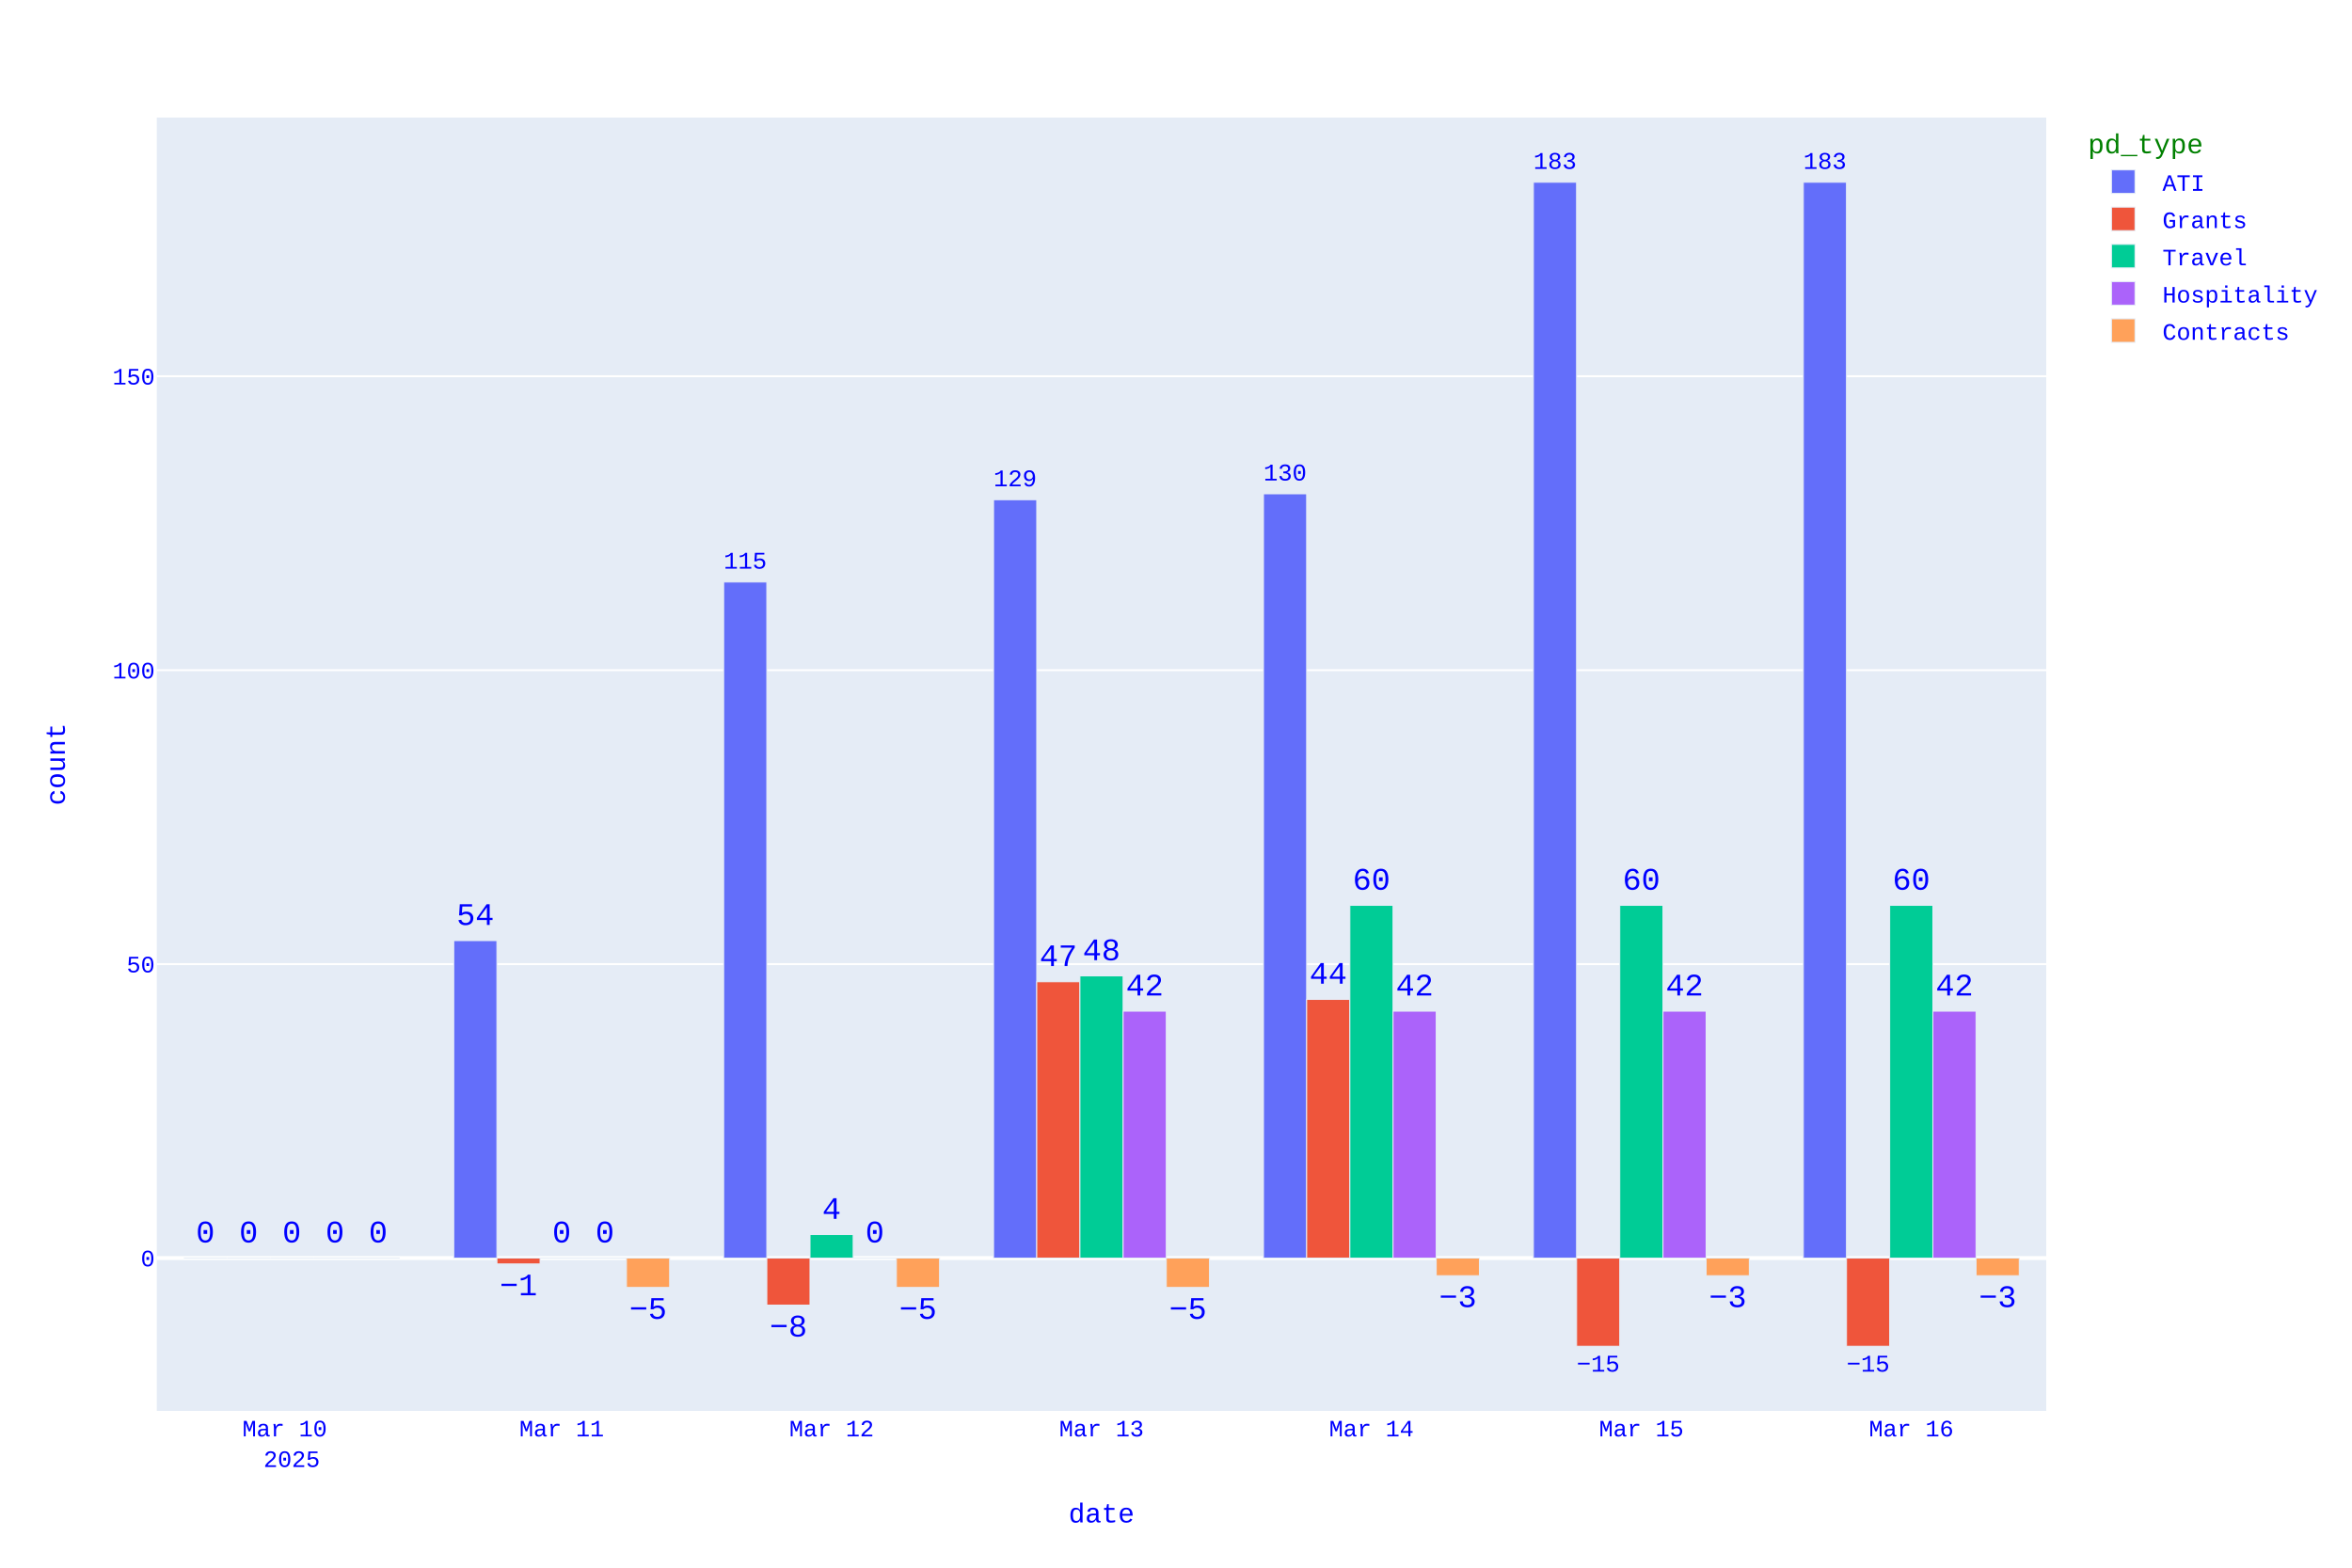
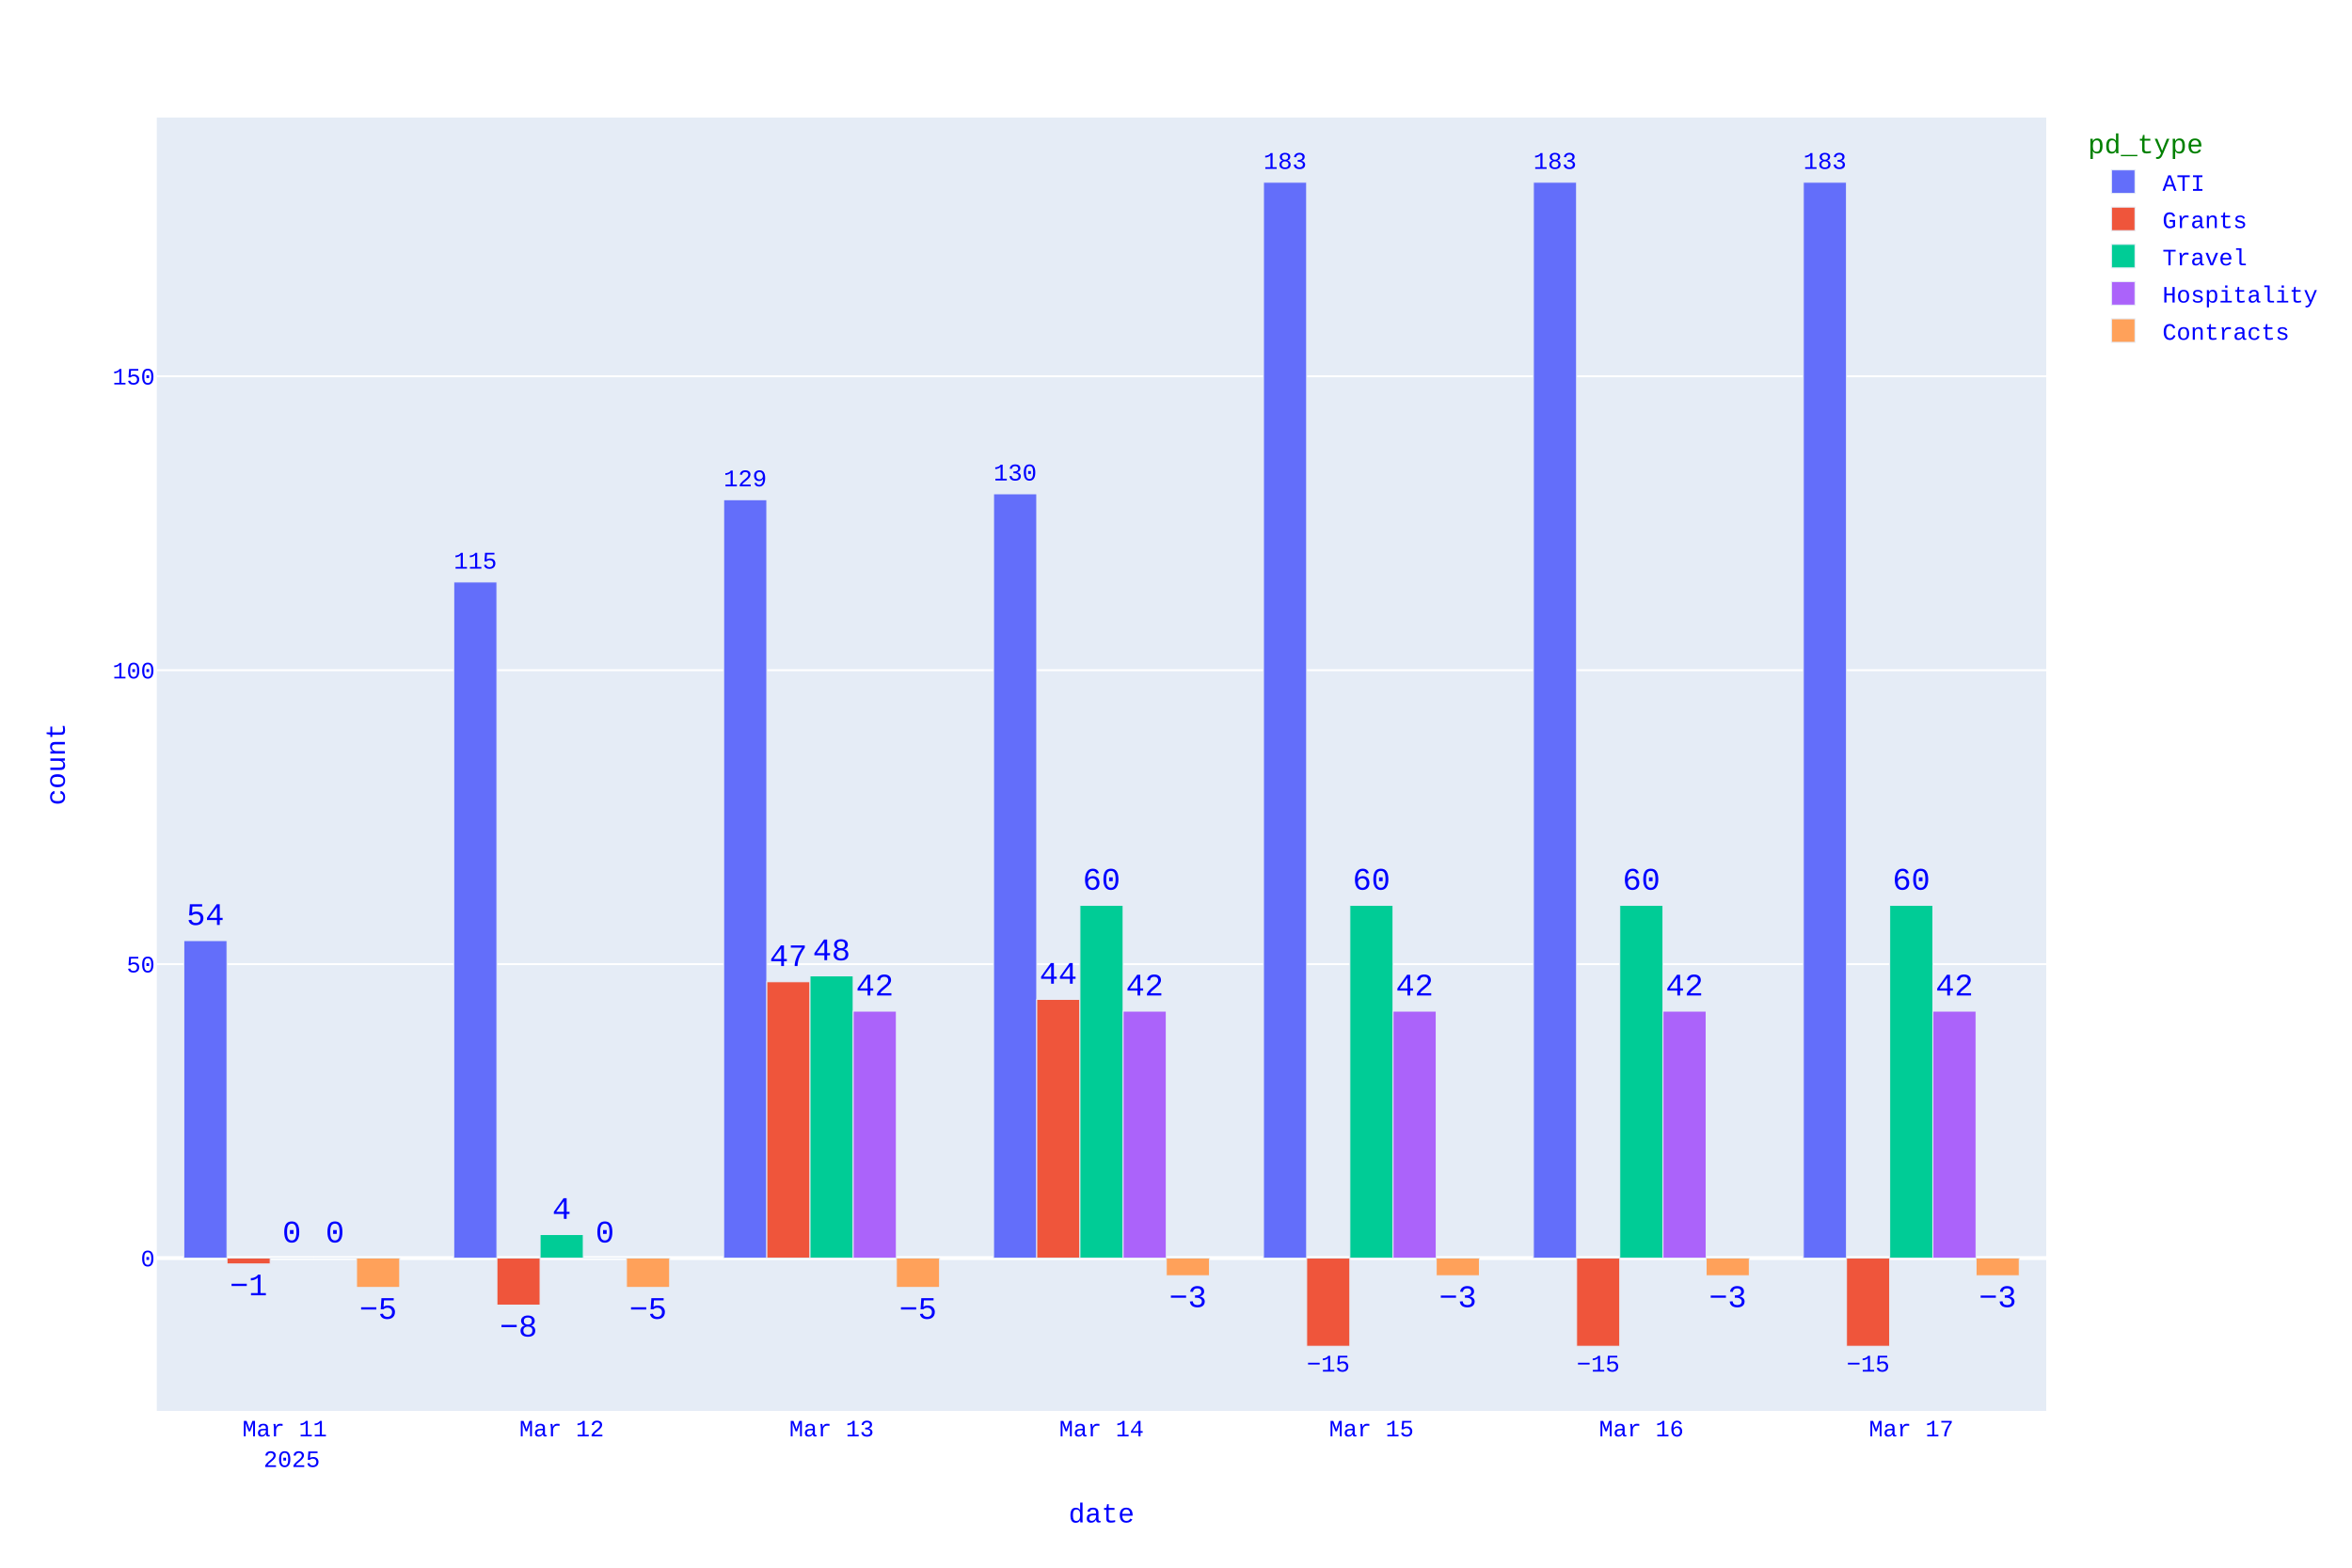
<svg xmlns="http://www.w3.org/2000/svg" class="main-svg" width="1200" height="800" style="" viewBox="0 0 1200 800">
  <rect x="0" y="0" width="1200" height="800" style="fill: rgb(255, 255, 255); fill-opacity: 1;" />
-   <defs id="defs-cc19e6">
+   <defs id="defs-dc25ba">
    <g class="clips">
-       <clipPath id="clipcc19e6xyplot" class="plotclip">
+       <clipPath id="clipdc25baxyplot" class="plotclip">
        <rect width="964" height="660" />
      </clipPath>
-       <clipPath class="axesclip" id="clipcc19e6x">
+       <clipPath class="axesclip" id="clipdc25bax">
        <rect x="80" y="0" width="964" height="800" />
      </clipPath>
-       <clipPath class="axesclip" id="clipcc19e6y">
+       <clipPath class="axesclip" id="clipdc25bay">
        <rect x="0" y="60" width="1200" height="660" />
      </clipPath>
-       <clipPath class="axesclip" id="clipcc19e6xy">
+       <clipPath class="axesclip" id="clipdc25baxy">
        <rect x="80" y="60" width="964" height="660" />
      </clipPath>
    </g>
    <g class="gradients" />
    <g class="patterns" />
  </defs>
  <g class="bglayer">
    <rect class="bg" x="80" y="60" width="964" height="660" style="fill: rgb(229, 236, 246); fill-opacity: 1; stroke-width: 0;" />
  </g>
  <g class="layer-below">
    <g class="imagelayer" />
    <g class="shapelayer" />
  </g>
  <g class="cartesianlayer">
    <g class="subplot xy">
      <g class="layer-subplot">
        <g class="shapelayer" />
        <g class="imagelayer" />
      </g>
      <g class="minor-gridlayer">
        <g class="x" />
        <g class="y" />
      </g>
      <g class="gridlayer">
        <g class="x" />
        <g class="y">
          <path class="ygrid crisp" transform="translate(0,492)" d="M80,0h964" style="stroke: rgb(255, 255, 255); stroke-opacity: 1; stroke-width: 1px;" />
          <path class="ygrid crisp" transform="translate(0,342)" d="M80,0h964" style="stroke: rgb(255, 255, 255); stroke-opacity: 1; stroke-width: 1px;" />
          <path class="ygrid crisp" transform="translate(0,192)" d="M80,0h964" style="stroke: rgb(255, 255, 255); stroke-opacity: 1; stroke-width: 1px;" />
        </g>
      </g>
      <g class="zerolinelayer">
        <path class="yzl zl crisp" transform="translate(0,642)" d="M80,0h964" style="stroke: rgb(255, 255, 255); stroke-opacity: 1; stroke-width: 2px;" />
      </g>
      <path class="xlines-below" />
      <path class="ylines-below" />
      <g class="overlines-below" />
      <g class="xaxislayer-below" />
      <g class="yaxislayer-below" />
      <g class="overaxes-below" />
      <g class="plot" transform="translate(80,60)">
        <g class="barlayer mlayer">
          <g class="trace bars" style="opacity: 1;">
            <g class="points">
              <g class="point">
-                 <path d="M840.06,582V33H862.09V582Z" clip-path="url(#clipcc19e6xyplot)" style="vector-effect: none; opacity: 1; stroke-width: 0.5px; fill: rgb(99, 110, 250); fill-opacity: 1; stroke: rgb(229, 236, 246); stroke-opacity: 1;" />
+                 <path d="M840.06,582V33H862.09V582Z" clip-path="url(#clipdc25baxyplot)" style="vector-effect: none; opacity: 1; stroke-width: 0.5px; fill: rgb(99, 110, 250); fill-opacity: 1; stroke: rgb(229, 236, 246); stroke-opacity: 1;" />
                <text class="bartext bartext-outside" text-anchor="middle" data-notex="1" x="0" y="0" style="font-family: 'Courier New'; font-size: 16px; fill: rgb(0, 0, 255); fill-opacity: 1; white-space: pre;" transform="translate(851.075,26.17701)scale(0.7645987)">183</text>
              </g>
              <g class="point">
-                 <path d="M702.34,582V33H724.38V582Z" clip-path="url(#clipcc19e6xyplot)" style="vector-effect: none; opacity: 1; stroke-width: 0.5px; fill: rgb(99, 110, 250); fill-opacity: 1; stroke: rgb(229, 236, 246); stroke-opacity: 1;" />
+                 <path d="M702.34,582V33H724.38V582Z" clip-path="url(#clipdc25baxyplot)" style="vector-effect: none; opacity: 1; stroke-width: 0.5px; fill: rgb(99, 110, 250); fill-opacity: 1; stroke: rgb(229, 236, 246); stroke-opacity: 1;" />
                <text class="bartext bartext-outside" text-anchor="middle" data-notex="1" x="0" y="0" style="font-family: 'Courier New'; font-size: 16px; fill: rgb(0, 0, 255); fill-opacity: 1; white-space: pre;" transform="translate(713.36,26.17527)scale(0.7649458)">183</text>
              </g>
              <g class="point">
-                 <path d="M564.63,582V192H586.66V582Z" clip-path="url(#clipcc19e6xyplot)" style="vector-effect: none; opacity: 1; stroke-width: 0.5px; fill: rgb(99, 110, 250); fill-opacity: 1; stroke: rgb(229, 236, 246); stroke-opacity: 1;" />
-                 <text class="bartext bartext-outside" text-anchor="middle" data-notex="1" x="0" y="0" style="font-family: 'Courier New'; font-size: 16px; fill: rgb(0, 0, 255); fill-opacity: 1; white-space: pre;" transform="translate(575.645,185.177)scale(0.7645987)">130</text>
-               </g>
-               <g class="point">
-                 <path d="M426.91,582V195H448.95V582Z" clip-path="url(#clipcc19e6xyplot)" style="vector-effect: none; opacity: 1; stroke-width: 0.5px; fill: rgb(99, 110, 250); fill-opacity: 1; stroke: rgb(229, 236, 246); stroke-opacity: 1;" />
-                 <text class="bartext bartext-outside" text-anchor="middle" data-notex="1" x="0" y="0" style="font-family: 'Courier New'; font-size: 16px; fill: rgb(0, 0, 255); fill-opacity: 1; white-space: pre;" transform="translate(437.93,188.1753)scale(0.7649458)">129</text>
-               </g>
-               <g class="point">
-                 <path d="M289.2,582V237H311.23V582Z" clip-path="url(#clipcc19e6xyplot)" style="vector-effect: none; opacity: 1; stroke-width: 0.5px; fill: rgb(99, 110, 250); fill-opacity: 1; stroke: rgb(229, 236, 246); stroke-opacity: 1;" />
-                 <text class="bartext bartext-outside" text-anchor="middle" data-notex="1" x="0" y="0" style="font-family: 'Courier New'; font-size: 16px; fill: rgb(0, 0, 255); fill-opacity: 1; white-space: pre;" transform="translate(300.215,230.177)scale(0.7645987)">115</text>
-               </g>
-               <g class="point">
-                 <path d="M151.49,582V420H173.52V582Z" clip-path="url(#clipcc19e6xyplot)" style="vector-effect: none; opacity: 1; stroke-width: 0.5px; fill: rgb(99, 110, 250); fill-opacity: 1; stroke: rgb(229, 236, 246); stroke-opacity: 1;" />
-                 <text class="bartext bartext-outside" text-anchor="middle" data-notex="1" x="0" y="0" style="font-family: 'Courier New'; font-size: 16px; fill: rgb(0, 0, 255); fill-opacity: 1; white-space: pre;" transform="translate(162.505,412)">54</text>
-               </g>
-               <g class="point">
-                 <path d="M13.77,582V582H35.81V582Z" clip-path="url(#clipcc19e6xyplot)" style="vector-effect: none; opacity: 1; stroke-width: 0.5px; fill: rgb(99, 110, 250); fill-opacity: 1; stroke: rgb(229, 236, 246); stroke-opacity: 1;" />
-                 <text class="bartext bartext-outside" text-anchor="middle" data-notex="1" x="0" y="0" style="font-family: 'Courier New'; font-size: 16px; fill: rgb(0, 0, 255); fill-opacity: 1; white-space: pre;" transform="translate(24.79,574)">0</text>
-               </g>
-             </g>
-           </g>
-           <g class="trace bars" style="opacity: 1;">
-             <g class="points">
-               <g class="point">
-                 <path d="M862.09,582V627H884.13V582Z" clip-path="url(#clipcc19e6xyplot)" style="vector-effect: none; opacity: 1; stroke-width: 0.5px; fill: rgb(239, 85, 59); fill-opacity: 1; stroke: rgb(229, 236, 246); stroke-opacity: 1;" />
+                 <path d="M564.63,582V33H586.66V582Z" clip-path="url(#clipdc25baxyplot)" style="vector-effect: none; opacity: 1; stroke-width: 0.5px; fill: rgb(99, 110, 250); fill-opacity: 1; stroke: rgb(229, 236, 246); stroke-opacity: 1;" />
+                 <text class="bartext bartext-outside" text-anchor="middle" data-notex="1" x="0" y="0" style="font-family: 'Courier New'; font-size: 16px; fill: rgb(0, 0, 255); fill-opacity: 1; white-space: pre;" transform="translate(575.645,26.17701)scale(0.7645987)">183</text>
+               </g>
+               <g class="point">
+                 <path d="M426.91,582V192H448.95V582Z" clip-path="url(#clipdc25baxyplot)" style="vector-effect: none; opacity: 1; stroke-width: 0.5px; fill: rgb(99, 110, 250); fill-opacity: 1; stroke: rgb(229, 236, 246); stroke-opacity: 1;" />
+                 <text class="bartext bartext-outside" text-anchor="middle" data-notex="1" x="0" y="0" style="font-family: 'Courier New'; font-size: 16px; fill: rgb(0, 0, 255); fill-opacity: 1; white-space: pre;" transform="translate(437.93,185.1753)scale(0.7649458)">130</text>
+               </g>
+               <g class="point">
+                 <path d="M289.2,582V195H311.23V582Z" clip-path="url(#clipdc25baxyplot)" style="vector-effect: none; opacity: 1; stroke-width: 0.5px; fill: rgb(99, 110, 250); fill-opacity: 1; stroke: rgb(229, 236, 246); stroke-opacity: 1;" />
+                 <text class="bartext bartext-outside" text-anchor="middle" data-notex="1" x="0" y="0" style="font-family: 'Courier New'; font-size: 16px; fill: rgb(0, 0, 255); fill-opacity: 1; white-space: pre;" transform="translate(300.215,188.177)scale(0.7645987)">129</text>
+               </g>
+               <g class="point">
+                 <path d="M151.49,582V237H173.52V582Z" clip-path="url(#clipdc25baxyplot)" style="vector-effect: none; opacity: 1; stroke-width: 0.5px; fill: rgb(99, 110, 250); fill-opacity: 1; stroke: rgb(229, 236, 246); stroke-opacity: 1;" />
+                 <text class="bartext bartext-outside" text-anchor="middle" data-notex="1" x="0" y="0" style="font-family: 'Courier New'; font-size: 16px; fill: rgb(0, 0, 255); fill-opacity: 1; white-space: pre;" transform="translate(162.505,230.177)scale(0.7645987)">115</text>
+               </g>
+               <g class="point">
+                 <path d="M13.77,582V420H35.81V582Z" clip-path="url(#clipdc25baxyplot)" style="vector-effect: none; opacity: 1; stroke-width: 0.5px; fill: rgb(99, 110, 250); fill-opacity: 1; stroke: rgb(229, 236, 246); stroke-opacity: 1;" />
+                 <text class="bartext bartext-outside" text-anchor="middle" data-notex="1" x="0" y="0" style="font-family: 'Courier New'; font-size: 16px; fill: rgb(0, 0, 255); fill-opacity: 1; white-space: pre;" transform="translate(24.79,412)">54</text>
+               </g>
+             </g>
+           </g>
+           <g class="trace bars" style="opacity: 1;">
+             <g class="points">
+               <g class="point">
+                 <path d="M862.09,582V627H884.13V582Z" clip-path="url(#clipdc25baxyplot)" style="vector-effect: none; opacity: 1; stroke-width: 0.5px; fill: rgb(239, 85, 59); fill-opacity: 1; stroke: rgb(229, 236, 246); stroke-opacity: 1;" />
                <text class="bartext bartext-outside" text-anchor="middle" data-notex="1" x="0" y="0" style="font-family: 'Courier New'; font-size: 16px; fill: rgb(0, 0, 255); fill-opacity: 1; white-space: pre;" transform="translate(873.11,639.9443)scale(0.7649458)">−15</text>
              </g>
              <g class="point">
-                 <path d="M724.38,582V627H746.41V582Z" clip-path="url(#clipcc19e6xyplot)" style="vector-effect: none; opacity: 1; stroke-width: 0.5px; fill: rgb(239, 85, 59); fill-opacity: 1; stroke: rgb(229, 236, 246); stroke-opacity: 1;" />
+                 <path d="M724.38,582V627H746.41V582Z" clip-path="url(#clipdc25baxyplot)" style="vector-effect: none; opacity: 1; stroke-width: 0.5px; fill: rgb(239, 85, 59); fill-opacity: 1; stroke: rgb(229, 236, 246); stroke-opacity: 1;" />
                <text class="bartext bartext-outside" text-anchor="middle" data-notex="1" x="0" y="0" style="font-family: 'Courier New'; font-size: 16px; fill: rgb(0, 0, 255); fill-opacity: 1; white-space: pre;" transform="translate(735.395,639.9398)scale(0.7645987)">−15</text>
              </g>
              <g class="point">
-                 <path d="M586.66,582V450H608.7V582Z" clip-path="url(#clipcc19e6xyplot)" style="vector-effect: none; opacity: 1; stroke-width: 0.5px; fill: rgb(239, 85, 59); fill-opacity: 1; stroke: rgb(229, 236, 246); stroke-opacity: 1;" />
-                 <text class="bartext bartext-outside" text-anchor="middle" data-notex="1" x="0" y="0" style="font-family: 'Courier New'; font-size: 16px; fill: rgb(0, 0, 255); fill-opacity: 1; white-space: pre;" transform="translate(597.68,442)">44</text>
-               </g>
-               <g class="point">
-                 <path d="M448.95,582V441H470.98V582Z" clip-path="url(#clipcc19e6xyplot)" style="vector-effect: none; opacity: 1; stroke-width: 0.5px; fill: rgb(239, 85, 59); fill-opacity: 1; stroke: rgb(229, 236, 246); stroke-opacity: 1;" />
-                 <text class="bartext bartext-outside" text-anchor="middle" data-notex="1" x="0" y="0" style="font-family: 'Courier New'; font-size: 16px; fill: rgb(0, 0, 255); fill-opacity: 1; white-space: pre;" transform="translate(459.965,433)">47</text>
-               </g>
-               <g class="point">
-                 <path d="M311.23,582V606H333.27V582Z" clip-path="url(#clipcc19e6xyplot)" style="vector-effect: none; opacity: 1; stroke-width: 0.5px; fill: rgb(239, 85, 59); fill-opacity: 1; stroke: rgb(229, 236, 246); stroke-opacity: 1;" />
-                 <text class="bartext bartext-outside" text-anchor="middle" data-notex="1" x="0" y="0" style="font-family: 'Courier New'; font-size: 16px; fill: rgb(0, 0, 255); fill-opacity: 1; white-space: pre;" transform="translate(322.25,622)">−8</text>
-               </g>
-               <g class="point">
-                 <path d="M173.52,582V585H195.55V582Z" clip-path="url(#clipcc19e6xyplot)" style="vector-effect: none; opacity: 1; stroke-width: 0.5px; fill: rgb(239, 85, 59); fill-opacity: 1; stroke: rgb(229, 236, 246); stroke-opacity: 1;" />
-                 <text class="bartext bartext-outside" text-anchor="middle" data-notex="1" x="0" y="0" style="font-family: 'Courier New'; font-size: 16px; fill: rgb(0, 0, 255); fill-opacity: 1; white-space: pre;" transform="translate(184.535,601)">−1</text>
-               </g>
-               <g class="point">
-                 <path d="M35.81,582V582H57.84V582Z" clip-path="url(#clipcc19e6xyplot)" style="vector-effect: none; opacity: 1; stroke-width: 0.5px; fill: rgb(239, 85, 59); fill-opacity: 1; stroke: rgb(229, 236, 246); stroke-opacity: 1;" />
-                 <text class="bartext bartext-outside" text-anchor="middle" data-notex="1" x="0" y="0" style="font-family: 'Courier New'; font-size: 16px; fill: rgb(0, 0, 255); fill-opacity: 1; white-space: pre;" transform="translate(46.825,574)">0</text>
-               </g>
-             </g>
-           </g>
-           <g class="trace bars" style="opacity: 1;">
-             <g class="points">
-               <g class="point">
-                 <path d="M884.13,582V402H906.16V582Z" clip-path="url(#clipcc19e6xyplot)" style="vector-effect: none; opacity: 1; stroke-width: 0.5px; fill: rgb(0, 204, 150); fill-opacity: 1; stroke: rgb(229, 236, 246); stroke-opacity: 1;" />
+                 <path d="M586.66,582V627H608.7V582Z" clip-path="url(#clipdc25baxyplot)" style="vector-effect: none; opacity: 1; stroke-width: 0.5px; fill: rgb(239, 85, 59); fill-opacity: 1; stroke: rgb(229, 236, 246); stroke-opacity: 1;" />
+                 <text class="bartext bartext-outside" text-anchor="middle" data-notex="1" x="0" y="0" style="font-family: 'Courier New'; font-size: 16px; fill: rgb(0, 0, 255); fill-opacity: 1; white-space: pre;" transform="translate(597.68,639.9443)scale(0.7649458)">−15</text>
+               </g>
+               <g class="point">
+                 <path d="M448.95,582V450H470.98V582Z" clip-path="url(#clipdc25baxyplot)" style="vector-effect: none; opacity: 1; stroke-width: 0.5px; fill: rgb(239, 85, 59); fill-opacity: 1; stroke: rgb(229, 236, 246); stroke-opacity: 1;" />
+                 <text class="bartext bartext-outside" text-anchor="middle" data-notex="1" x="0" y="0" style="font-family: 'Courier New'; font-size: 16px; fill: rgb(0, 0, 255); fill-opacity: 1; white-space: pre;" transform="translate(459.965,442)">44</text>
+               </g>
+               <g class="point">
+                 <path d="M311.23,582V441H333.27V582Z" clip-path="url(#clipdc25baxyplot)" style="vector-effect: none; opacity: 1; stroke-width: 0.5px; fill: rgb(239, 85, 59); fill-opacity: 1; stroke: rgb(229, 236, 246); stroke-opacity: 1;" />
+                 <text class="bartext bartext-outside" text-anchor="middle" data-notex="1" x="0" y="0" style="font-family: 'Courier New'; font-size: 16px; fill: rgb(0, 0, 255); fill-opacity: 1; white-space: pre;" transform="translate(322.25,433)">47</text>
+               </g>
+               <g class="point">
+                 <path d="M173.52,582V606H195.55V582Z" clip-path="url(#clipdc25baxyplot)" style="vector-effect: none; opacity: 1; stroke-width: 0.5px; fill: rgb(239, 85, 59); fill-opacity: 1; stroke: rgb(229, 236, 246); stroke-opacity: 1;" />
+                 <text class="bartext bartext-outside" text-anchor="middle" data-notex="1" x="0" y="0" style="font-family: 'Courier New'; font-size: 16px; fill: rgb(0, 0, 255); fill-opacity: 1; white-space: pre;" transform="translate(184.535,622)">−8</text>
+               </g>
+               <g class="point">
+                 <path d="M35.81,582V585H57.84V582Z" clip-path="url(#clipdc25baxyplot)" style="vector-effect: none; opacity: 1; stroke-width: 0.5px; fill: rgb(239, 85, 59); fill-opacity: 1; stroke: rgb(229, 236, 246); stroke-opacity: 1;" />
+                 <text class="bartext bartext-outside" text-anchor="middle" data-notex="1" x="0" y="0" style="font-family: 'Courier New'; font-size: 16px; fill: rgb(0, 0, 255); fill-opacity: 1; white-space: pre;" transform="translate(46.825,601)">−1</text>
+               </g>
+             </g>
+           </g>
+           <g class="trace bars" style="opacity: 1;">
+             <g class="points">
+               <g class="point">
+                 <path d="M884.13,582V402H906.16V582Z" clip-path="url(#clipdc25baxyplot)" style="vector-effect: none; opacity: 1; stroke-width: 0.5px; fill: rgb(0, 204, 150); fill-opacity: 1; stroke: rgb(229, 236, 246); stroke-opacity: 1;" />
                <text class="bartext bartext-outside" text-anchor="middle" data-notex="1" x="0" y="0" style="font-family: 'Courier New'; font-size: 16px; fill: rgb(0, 0, 255); fill-opacity: 1; white-space: pre;" transform="translate(895.145,394)">60</text>
              </g>
              <g class="point">
-                 <path d="M746.41,582V402H768.45V582Z" clip-path="url(#clipcc19e6xyplot)" style="vector-effect: none; opacity: 1; stroke-width: 0.5px; fill: rgb(0, 204, 150); fill-opacity: 1; stroke: rgb(229, 236, 246); stroke-opacity: 1;" />
+                 <path d="M746.41,582V402H768.45V582Z" clip-path="url(#clipdc25baxyplot)" style="vector-effect: none; opacity: 1; stroke-width: 0.5px; fill: rgb(0, 204, 150); fill-opacity: 1; stroke: rgb(229, 236, 246); stroke-opacity: 1;" />
                <text class="bartext bartext-outside" text-anchor="middle" data-notex="1" x="0" y="0" style="font-family: 'Courier New'; font-size: 16px; fill: rgb(0, 0, 255); fill-opacity: 1; white-space: pre;" transform="translate(757.43,394)">60</text>
              </g>
              <g class="point">
-                 <path d="M608.7,582V402H630.73V582Z" clip-path="url(#clipcc19e6xyplot)" style="vector-effect: none; opacity: 1; stroke-width: 0.5px; fill: rgb(0, 204, 150); fill-opacity: 1; stroke: rgb(229, 236, 246); stroke-opacity: 1;" />
+                 <path d="M608.7,582V402H630.73V582Z" clip-path="url(#clipdc25baxyplot)" style="vector-effect: none; opacity: 1; stroke-width: 0.5px; fill: rgb(0, 204, 150); fill-opacity: 1; stroke: rgb(229, 236, 246); stroke-opacity: 1;" />
                <text class="bartext bartext-outside" text-anchor="middle" data-notex="1" x="0" y="0" style="font-family: 'Courier New'; font-size: 16px; fill: rgb(0, 0, 255); fill-opacity: 1; white-space: pre;" transform="translate(619.715,394)">60</text>
              </g>
              <g class="point">
-                 <path d="M470.98,582V438H493.02V582Z" clip-path="url(#clipcc19e6xyplot)" style="vector-effect: none; opacity: 1; stroke-width: 0.5px; fill: rgb(0, 204, 150); fill-opacity: 1; stroke: rgb(229, 236, 246); stroke-opacity: 1;" />
-                 <text class="bartext bartext-outside" text-anchor="middle" data-notex="1" x="0" y="0" style="font-family: 'Courier New'; font-size: 16px; fill: rgb(0, 0, 255); fill-opacity: 1; white-space: pre;" transform="translate(482,430)">48</text>
-               </g>
-               <g class="point">
-                 <path d="M333.27,582V570H355.3V582Z" clip-path="url(#clipcc19e6xyplot)" style="vector-effect: none; opacity: 1; stroke-width: 0.5px; fill: rgb(0, 204, 150); fill-opacity: 1; stroke: rgb(229, 236, 246); stroke-opacity: 1;" />
-                 <text class="bartext bartext-outside" text-anchor="middle" data-notex="1" x="0" y="0" style="font-family: 'Courier New'; font-size: 16px; fill: rgb(0, 0, 255); fill-opacity: 1; white-space: pre;" transform="translate(344.285,562)">4</text>
-               </g>
-               <g class="point">
-                 <path d="M195.55,582V582H217.59V582Z" clip-path="url(#clipcc19e6xyplot)" style="vector-effect: none; opacity: 1; stroke-width: 0.5px; fill: rgb(0, 204, 150); fill-opacity: 1; stroke: rgb(229, 236, 246); stroke-opacity: 1;" />
-                 <text class="bartext bartext-outside" text-anchor="middle" data-notex="1" x="0" y="0" style="font-family: 'Courier New'; font-size: 16px; fill: rgb(0, 0, 255); fill-opacity: 1; white-space: pre;" transform="translate(206.57,574)">0</text>
-               </g>
-               <g class="point">
-                 <path d="M57.84,582V582H79.87V582Z" clip-path="url(#clipcc19e6xyplot)" style="vector-effect: none; opacity: 1; stroke-width: 0.5px; fill: rgb(0, 204, 150); fill-opacity: 1; stroke: rgb(229, 236, 246); stroke-opacity: 1;" />
+                 <path d="M470.98,582V402H493.02V582Z" clip-path="url(#clipdc25baxyplot)" style="vector-effect: none; opacity: 1; stroke-width: 0.5px; fill: rgb(0, 204, 150); fill-opacity: 1; stroke: rgb(229, 236, 246); stroke-opacity: 1;" />
+                 <text class="bartext bartext-outside" text-anchor="middle" data-notex="1" x="0" y="0" style="font-family: 'Courier New'; font-size: 16px; fill: rgb(0, 0, 255); fill-opacity: 1; white-space: pre;" transform="translate(482,394)">60</text>
+               </g>
+               <g class="point">
+                 <path d="M333.27,582V438H355.3V582Z" clip-path="url(#clipdc25baxyplot)" style="vector-effect: none; opacity: 1; stroke-width: 0.5px; fill: rgb(0, 204, 150); fill-opacity: 1; stroke: rgb(229, 236, 246); stroke-opacity: 1;" />
+                 <text class="bartext bartext-outside" text-anchor="middle" data-notex="1" x="0" y="0" style="font-family: 'Courier New'; font-size: 16px; fill: rgb(0, 0, 255); fill-opacity: 1; white-space: pre;" transform="translate(344.285,430)">48</text>
+               </g>
+               <g class="point">
+                 <path d="M195.55,582V570H217.59V582Z" clip-path="url(#clipdc25baxyplot)" style="vector-effect: none; opacity: 1; stroke-width: 0.5px; fill: rgb(0, 204, 150); fill-opacity: 1; stroke: rgb(229, 236, 246); stroke-opacity: 1;" />
+                 <text class="bartext bartext-outside" text-anchor="middle" data-notex="1" x="0" y="0" style="font-family: 'Courier New'; font-size: 16px; fill: rgb(0, 0, 255); fill-opacity: 1; white-space: pre;" transform="translate(206.57,562)">4</text>
+               </g>
+               <g class="point">
+                 <path d="M57.84,582V582H79.87V582Z" clip-path="url(#clipdc25baxyplot)" style="vector-effect: none; opacity: 1; stroke-width: 0.5px; fill: rgb(0, 204, 150); fill-opacity: 1; stroke: rgb(229, 236, 246); stroke-opacity: 1;" />
                <text class="bartext bartext-outside" text-anchor="middle" data-notex="1" x="0" y="0" style="font-family: 'Courier New'; font-size: 16px; fill: rgb(0, 0, 255); fill-opacity: 1; white-space: pre;" transform="translate(68.855,574)">0</text>
              </g>
            </g>
          </g>
          <g class="trace bars" style="opacity: 1;">
            <g class="points">
              <g class="point">
-                 <path d="M906.16,582V456H928.19V582Z" clip-path="url(#clipcc19e6xyplot)" style="vector-effect: none; opacity: 1; stroke-width: 0.5px; fill: rgb(171, 99, 250); fill-opacity: 1; stroke: rgb(229, 236, 246); stroke-opacity: 1;" />
+                 <path d="M906.16,582V456H928.19V582Z" clip-path="url(#clipdc25baxyplot)" style="vector-effect: none; opacity: 1; stroke-width: 0.5px; fill: rgb(171, 99, 250); fill-opacity: 1; stroke: rgb(229, 236, 246); stroke-opacity: 1;" />
                <text class="bartext bartext-outside" text-anchor="middle" data-notex="1" x="0" y="0" style="font-family: 'Courier New'; font-size: 16px; fill: rgb(0, 0, 255); fill-opacity: 1; white-space: pre;" transform="translate(917.175,448)">42</text>
              </g>
              <g class="point">
-                 <path d="M768.45,582V456H790.48V582Z" clip-path="url(#clipcc19e6xyplot)" style="vector-effect: none; opacity: 1; stroke-width: 0.5px; fill: rgb(171, 99, 250); fill-opacity: 1; stroke: rgb(229, 236, 246); stroke-opacity: 1;" />
+                 <path d="M768.45,582V456H790.48V582Z" clip-path="url(#clipdc25baxyplot)" style="vector-effect: none; opacity: 1; stroke-width: 0.5px; fill: rgb(171, 99, 250); fill-opacity: 1; stroke: rgb(229, 236, 246); stroke-opacity: 1;" />
                <text class="bartext bartext-outside" text-anchor="middle" data-notex="1" x="0" y="0" style="font-family: 'Courier New'; font-size: 16px; fill: rgb(0, 0, 255); fill-opacity: 1; white-space: pre;" transform="translate(779.465,448)">42</text>
              </g>
              <g class="point">
-                 <path d="M630.73,582V456H652.77V582Z" clip-path="url(#clipcc19e6xyplot)" style="vector-effect: none; opacity: 1; stroke-width: 0.5px; fill: rgb(171, 99, 250); fill-opacity: 1; stroke: rgb(229, 236, 246); stroke-opacity: 1;" />
+                 <path d="M630.73,582V456H652.77V582Z" clip-path="url(#clipdc25baxyplot)" style="vector-effect: none; opacity: 1; stroke-width: 0.5px; fill: rgb(171, 99, 250); fill-opacity: 1; stroke: rgb(229, 236, 246); stroke-opacity: 1;" />
                <text class="bartext bartext-outside" text-anchor="middle" data-notex="1" x="0" y="0" style="font-family: 'Courier New'; font-size: 16px; fill: rgb(0, 0, 255); fill-opacity: 1; white-space: pre;" transform="translate(641.75,448)">42</text>
              </g>
              <g class="point">
-                 <path d="M493.02,582V456H515.05V582Z" clip-path="url(#clipcc19e6xyplot)" style="vector-effect: none; opacity: 1; stroke-width: 0.5px; fill: rgb(171, 99, 250); fill-opacity: 1; stroke: rgb(229, 236, 246); stroke-opacity: 1;" />
+                 <path d="M493.02,582V456H515.05V582Z" clip-path="url(#clipdc25baxyplot)" style="vector-effect: none; opacity: 1; stroke-width: 0.5px; fill: rgb(171, 99, 250); fill-opacity: 1; stroke: rgb(229, 236, 246); stroke-opacity: 1;" />
                <text class="bartext bartext-outside" text-anchor="middle" data-notex="1" x="0" y="0" style="font-family: 'Courier New'; font-size: 16px; fill: rgb(0, 0, 255); fill-opacity: 1; white-space: pre;" transform="translate(504.035,448)">42</text>
              </g>
              <g class="point">
-                 <path d="M355.3,582V582H377.34V582Z" clip-path="url(#clipcc19e6xyplot)" style="vector-effect: none; opacity: 1; stroke-width: 0.5px; fill: rgb(171, 99, 250); fill-opacity: 1; stroke: rgb(229, 236, 246); stroke-opacity: 1;" />
-                 <text class="bartext bartext-outside" text-anchor="middle" data-notex="1" x="0" y="0" style="font-family: 'Courier New'; font-size: 16px; fill: rgb(0, 0, 255); fill-opacity: 1; white-space: pre;" transform="translate(366.32,574)">0</text>
-               </g>
-               <g class="point">
-                 <path d="M217.59,582V582H239.62V582Z" clip-path="url(#clipcc19e6xyplot)" style="vector-effect: none; opacity: 1; stroke-width: 0.5px; fill: rgb(171, 99, 250); fill-opacity: 1; stroke: rgb(229, 236, 246); stroke-opacity: 1;" />
+                 <path d="M355.3,582V456H377.34V582Z" clip-path="url(#clipdc25baxyplot)" style="vector-effect: none; opacity: 1; stroke-width: 0.5px; fill: rgb(171, 99, 250); fill-opacity: 1; stroke: rgb(229, 236, 246); stroke-opacity: 1;" />
+                 <text class="bartext bartext-outside" text-anchor="middle" data-notex="1" x="0" y="0" style="font-family: 'Courier New'; font-size: 16px; fill: rgb(0, 0, 255); fill-opacity: 1; white-space: pre;" transform="translate(366.32,448)">42</text>
+               </g>
+               <g class="point">
+                 <path d="M217.59,582V582H239.62V582Z" clip-path="url(#clipdc25baxyplot)" style="vector-effect: none; opacity: 1; stroke-width: 0.5px; fill: rgb(171, 99, 250); fill-opacity: 1; stroke: rgb(229, 236, 246); stroke-opacity: 1;" />
                <text class="bartext bartext-outside" text-anchor="middle" data-notex="1" x="0" y="0" style="font-family: 'Courier New'; font-size: 16px; fill: rgb(0, 0, 255); fill-opacity: 1; white-space: pre;" transform="translate(228.605,574)">0</text>
              </g>
              <g class="point">
-                 <path d="M79.87,582V582H101.91V582Z" clip-path="url(#clipcc19e6xyplot)" style="vector-effect: none; opacity: 1; stroke-width: 0.5px; fill: rgb(171, 99, 250); fill-opacity: 1; stroke: rgb(229, 236, 246); stroke-opacity: 1;" />
+                 <path d="M79.87,582V582H101.91V582Z" clip-path="url(#clipdc25baxyplot)" style="vector-effect: none; opacity: 1; stroke-width: 0.5px; fill: rgb(171, 99, 250); fill-opacity: 1; stroke: rgb(229, 236, 246); stroke-opacity: 1;" />
                <text class="bartext bartext-outside" text-anchor="middle" data-notex="1" x="0" y="0" style="font-family: 'Courier New'; font-size: 16px; fill: rgb(0, 0, 255); fill-opacity: 1; white-space: pre;" transform="translate(90.89,574)">0</text>
              </g>
            </g>
          </g>
          <g class="trace bars" style="opacity: 1;">
            <g class="points">
              <g class="point">
-                 <path d="M928.19,582V591H950.23V582Z" clip-path="url(#clipcc19e6xyplot)" style="vector-effect: none; opacity: 1; stroke-width: 0.5px; fill: rgb(255, 161, 90); fill-opacity: 1; stroke: rgb(229, 236, 246); stroke-opacity: 1;" />
+                 <path d="M928.19,582V591H950.23V582Z" clip-path="url(#clipdc25baxyplot)" style="vector-effect: none; opacity: 1; stroke-width: 0.5px; fill: rgb(255, 161, 90); fill-opacity: 1; stroke: rgb(229, 236, 246); stroke-opacity: 1;" />
                <text class="bartext bartext-outside" text-anchor="middle" data-notex="1" x="0" y="0" style="font-family: 'Courier New'; font-size: 16px; fill: rgb(0, 0, 255); fill-opacity: 1; white-space: pre;" transform="translate(939.21,607)">−3</text>
              </g>
              <g class="point">
-                 <path d="M790.48,582V591H812.51V582Z" clip-path="url(#clipcc19e6xyplot)" style="vector-effect: none; opacity: 1; stroke-width: 0.5px; fill: rgb(255, 161, 90); fill-opacity: 1; stroke: rgb(229, 236, 246); stroke-opacity: 1;" />
+                 <path d="M790.48,582V591H812.51V582Z" clip-path="url(#clipdc25baxyplot)" style="vector-effect: none; opacity: 1; stroke-width: 0.5px; fill: rgb(255, 161, 90); fill-opacity: 1; stroke: rgb(229, 236, 246); stroke-opacity: 1;" />
                <text class="bartext bartext-outside" text-anchor="middle" data-notex="1" x="0" y="0" style="font-family: 'Courier New'; font-size: 16px; fill: rgb(0, 0, 255); fill-opacity: 1; white-space: pre;" transform="translate(801.495,607)">−3</text>
              </g>
              <g class="point">
-                 <path d="M652.77,582V591H674.8V582Z" clip-path="url(#clipcc19e6xyplot)" style="vector-effect: none; opacity: 1; stroke-width: 0.5px; fill: rgb(255, 161, 90); fill-opacity: 1; stroke: rgb(229, 236, 246); stroke-opacity: 1;" />
+                 <path d="M652.77,582V591H674.8V582Z" clip-path="url(#clipdc25baxyplot)" style="vector-effect: none; opacity: 1; stroke-width: 0.5px; fill: rgb(255, 161, 90); fill-opacity: 1; stroke: rgb(229, 236, 246); stroke-opacity: 1;" />
                <text class="bartext bartext-outside" text-anchor="middle" data-notex="1" x="0" y="0" style="font-family: 'Courier New'; font-size: 16px; fill: rgb(0, 0, 255); fill-opacity: 1; white-space: pre;" transform="translate(663.785,607)">−3</text>
              </g>
              <g class="point">
-                 <path d="M515.05,582V597H537.09V582Z" clip-path="url(#clipcc19e6xyplot)" style="vector-effect: none; opacity: 1; stroke-width: 0.5px; fill: rgb(255, 161, 90); fill-opacity: 1; stroke: rgb(229, 236, 246); stroke-opacity: 1;" />
-                 <text class="bartext bartext-outside" text-anchor="middle" data-notex="1" x="0" y="0" style="font-family: 'Courier New'; font-size: 16px; fill: rgb(0, 0, 255); fill-opacity: 1; white-space: pre;" transform="translate(526.07,613)">−5</text>
-               </g>
-               <g class="point">
-                 <path d="M377.34,582V597H399.37V582Z" clip-path="url(#clipcc19e6xyplot)" style="vector-effect: none; opacity: 1; stroke-width: 0.5px; fill: rgb(255, 161, 90); fill-opacity: 1; stroke: rgb(229, 236, 246); stroke-opacity: 1;" />
+                 <path d="M515.05,582V591H537.09V582Z" clip-path="url(#clipdc25baxyplot)" style="vector-effect: none; opacity: 1; stroke-width: 0.5px; fill: rgb(255, 161, 90); fill-opacity: 1; stroke: rgb(229, 236, 246); stroke-opacity: 1;" />
+                 <text class="bartext bartext-outside" text-anchor="middle" data-notex="1" x="0" y="0" style="font-family: 'Courier New'; font-size: 16px; fill: rgb(0, 0, 255); fill-opacity: 1; white-space: pre;" transform="translate(526.07,607)">−3</text>
+               </g>
+               <g class="point">
+                 <path d="M377.34,582V597H399.37V582Z" clip-path="url(#clipdc25baxyplot)" style="vector-effect: none; opacity: 1; stroke-width: 0.5px; fill: rgb(255, 161, 90); fill-opacity: 1; stroke: rgb(229, 236, 246); stroke-opacity: 1;" />
                <text class="bartext bartext-outside" text-anchor="middle" data-notex="1" x="0" y="0" style="font-family: 'Courier New'; font-size: 16px; fill: rgb(0, 0, 255); fill-opacity: 1; white-space: pre;" transform="translate(388.355,613)">−5</text>
              </g>
              <g class="point">
-                 <path d="M239.62,582V597H261.66V582Z" clip-path="url(#clipcc19e6xyplot)" style="vector-effect: none; opacity: 1; stroke-width: 0.5px; fill: rgb(255, 161, 90); fill-opacity: 1; stroke: rgb(229, 236, 246); stroke-opacity: 1;" />
+                 <path d="M239.62,582V597H261.66V582Z" clip-path="url(#clipdc25baxyplot)" style="vector-effect: none; opacity: 1; stroke-width: 0.5px; fill: rgb(255, 161, 90); fill-opacity: 1; stroke: rgb(229, 236, 246); stroke-opacity: 1;" />
                <text class="bartext bartext-outside" text-anchor="middle" data-notex="1" x="0" y="0" style="font-family: 'Courier New'; font-size: 16px; fill: rgb(0, 0, 255); fill-opacity: 1; white-space: pre;" transform="translate(250.64,613)">−5</text>
              </g>
              <g class="point">
-                 <path d="M101.91,582V582H123.94V582Z" clip-path="url(#clipcc19e6xyplot)" style="vector-effect: none; opacity: 1; stroke-width: 0.5px; fill: rgb(255, 161, 90); fill-opacity: 1; stroke: rgb(229, 236, 246); stroke-opacity: 1;" />
-                 <text class="bartext bartext-outside" text-anchor="middle" data-notex="1" x="0" y="0" style="font-family: 'Courier New'; font-size: 16px; fill: rgb(0, 0, 255); fill-opacity: 1; white-space: pre;" transform="translate(112.925,574)">0</text>
+                 <path d="M101.91,582V597H123.94V582Z" clip-path="url(#clipdc25baxyplot)" style="vector-effect: none; opacity: 1; stroke-width: 0.5px; fill: rgb(255, 161, 90); fill-opacity: 1; stroke: rgb(229, 236, 246); stroke-opacity: 1;" />
+                 <text class="bartext bartext-outside" text-anchor="middle" data-notex="1" x="0" y="0" style="font-family: 'Courier New'; font-size: 16px; fill: rgb(0, 0, 255); fill-opacity: 1; white-space: pre;" transform="translate(112.925,613)">−5</text>
              </g>
            </g>
          </g>
        </g>
      </g>
      <g class="overplot" />
      <path class="xlines-above crisp" d="M0,0" style="fill: none;" />
      <path class="ylines-above crisp" d="M0,0" style="fill: none;" />
      <g class="overlines-above" />
      <g class="xaxislayer-above">
        <g class="xtick">
          <text text-anchor="middle" x="0" y="733" transform="translate(148.86,0)" style="font-family: 'Courier New'; font-size: 12px; fill: rgb(0, 0, 255); fill-opacity: 1; white-space: pre; opacity: 1;">
-             <tspan class="line" dy="0em" x="0" y="733">Mar 10</tspan>
+             <tspan class="line" dy="0em" x="0" y="733">Mar 11</tspan>
            <tspan class="line" dy="1.3em" x="0" y="733">2025</tspan>
          </text>
        </g>
        <g class="xtick">
-           <text text-anchor="middle" x="0" y="733" style="font-family: 'Courier New'; font-size: 12px; fill: rgb(0, 0, 255); fill-opacity: 1; white-space: pre; opacity: 1;" transform="translate(286.57,0)">Mar 11</text>
-         </g>
-         <g class="xtick">
-           <text text-anchor="middle" x="0" y="733" style="font-family: 'Courier New'; font-size: 12px; fill: rgb(0, 0, 255); fill-opacity: 1; white-space: pre; opacity: 1;" transform="translate(424.29,0)">Mar 12</text>
-         </g>
-         <g class="xtick">
-           <text text-anchor="middle" x="0" y="733" style="font-family: 'Courier New'; font-size: 12px; fill: rgb(0, 0, 255); fill-opacity: 1; white-space: pre; opacity: 1;" transform="translate(562,0)">Mar 13</text>
-         </g>
-         <g class="xtick">
-           <text text-anchor="middle" x="0" y="733" style="font-family: 'Courier New'; font-size: 12px; fill: rgb(0, 0, 255); fill-opacity: 1; white-space: pre; opacity: 1;" transform="translate(699.71,0)">Mar 14</text>
-         </g>
-         <g class="xtick">
-           <text text-anchor="middle" x="0" y="733" style="font-family: 'Courier New'; font-size: 12px; fill: rgb(0, 0, 255); fill-opacity: 1; white-space: pre; opacity: 1;" transform="translate(837.43,0)">Mar 15</text>
-         </g>
-         <g class="xtick">
-           <text text-anchor="middle" x="0" y="733" style="font-family: 'Courier New'; font-size: 12px; fill: rgb(0, 0, 255); fill-opacity: 1; white-space: pre; opacity: 1;" transform="translate(975.14,0)">Mar 16</text>
+           <text text-anchor="middle" x="0" y="733" style="font-family: 'Courier New'; font-size: 12px; fill: rgb(0, 0, 255); fill-opacity: 1; white-space: pre; opacity: 1;" transform="translate(286.57,0)">Mar 12</text>
+         </g>
+         <g class="xtick">
+           <text text-anchor="middle" x="0" y="733" style="font-family: 'Courier New'; font-size: 12px; fill: rgb(0, 0, 255); fill-opacity: 1; white-space: pre; opacity: 1;" transform="translate(424.29,0)">Mar 13</text>
+         </g>
+         <g class="xtick">
+           <text text-anchor="middle" x="0" y="733" style="font-family: 'Courier New'; font-size: 12px; fill: rgb(0, 0, 255); fill-opacity: 1; white-space: pre; opacity: 1;" transform="translate(562,0)">Mar 14</text>
+         </g>
+         <g class="xtick">
+           <text text-anchor="middle" x="0" y="733" style="font-family: 'Courier New'; font-size: 12px; fill: rgb(0, 0, 255); fill-opacity: 1; white-space: pre; opacity: 1;" transform="translate(699.71,0)">Mar 15</text>
+         </g>
+         <g class="xtick">
+           <text text-anchor="middle" x="0" y="733" style="font-family: 'Courier New'; font-size: 12px; fill: rgb(0, 0, 255); fill-opacity: 1; white-space: pre; opacity: 1;" transform="translate(837.43,0)">Mar 16</text>
+         </g>
+         <g class="xtick">
+           <text text-anchor="middle" x="0" y="733" style="font-family: 'Courier New'; font-size: 12px; fill: rgb(0, 0, 255); fill-opacity: 1; white-space: pre; opacity: 1;" transform="translate(975.14,0)">Mar 17</text>
        </g>
      </g>
      <g class="yaxislayer-above">
        <g class="ytick">
          <text text-anchor="end" x="79" y="4.2" transform="translate(0,642)" style="font-family: 'Courier New'; font-size: 12px; fill: rgb(0, 0, 255); fill-opacity: 1; white-space: pre; opacity: 1;">0</text>
        </g>
        <g class="ytick">
          <text text-anchor="end" x="79" y="4.2" style="font-family: 'Courier New'; font-size: 12px; fill: rgb(0, 0, 255); fill-opacity: 1; white-space: pre; opacity: 1;" transform="translate(0,492)">50</text>
        </g>
        <g class="ytick">
          <text text-anchor="end" x="79" y="4.2" style="font-family: 'Courier New'; font-size: 12px; fill: rgb(0, 0, 255); fill-opacity: 1; white-space: pre; opacity: 1;" transform="translate(0,342)">100</text>
        </g>
        <g class="ytick">
          <text text-anchor="end" x="79" y="4.2" style="font-family: 'Courier New'; font-size: 12px; fill: rgb(0, 0, 255); fill-opacity: 1; white-space: pre; opacity: 1;" transform="translate(0,192)">150</text>
        </g>
      </g>
      <g class="overaxes-above" />
    </g>
  </g>
  <g class="polarlayer" />
  <g class="smithlayer" />
  <g class="ternarylayer" />
  <g class="geolayer" />
  <g class="funnelarealayer" />
  <g class="pielayer" />
  <g class="iciclelayer" />
  <g class="treemaplayer" />
  <g class="sunburstlayer" />
  <g class="glimages" />
-   <defs id="topdefs-cc19e6">
+   <defs id="topdefs-dc25ba">
    <g class="clips" />
-     <clipPath id="legendcc19e6">
+     <clipPath id="legenddc25ba">
      <rect width="125" height="124" x="0" y="0" />
    </clipPath>
  </defs>
  <g class="layer-above">
    <g class="imagelayer" />
    <g class="shapelayer" />
  </g>
  <g class="infolayer">
    <g class="legend" pointer-events="all" transform="translate(1063.28,60)">
      <rect class="bg" shape-rendering="crispEdges" style="stroke: rgb(68, 68, 68); stroke-opacity: 1; fill: rgb(255, 255, 255); fill-opacity: 1; stroke-width: 0px;" width="125" height="124" x="0" y="0" />
-       <g class="scrollbox" transform="" clip-path="url(#legendcc19e6)">
+       <g class="scrollbox" transform="" clip-path="url(#legenddc25ba)">
        <text class="legendtitletext" text-anchor="start" x="2" y="18.2" style="font-family: 'Courier New'; font-size: 14px; fill: rgb(0, 128, 0); fill-opacity: 1; white-space: pre;">pd_type</text>
        <g class="groups" transform="">
          <g class="traces" transform="translate(0,32.7)" style="opacity: 1;">
            <text class="legendtext" text-anchor="start" x="40" y="4.68" style="font-family: 'Courier New'; font-size: 12px; fill: rgb(0, 0, 255); fill-opacity: 1; white-space: pre;">ATI</text>
            <g class="layers" style="opacity: 1;">
              <g class="legendfill" />
              <g class="legendlines" />
              <g class="legendsymbols">
                <g class="legendpoints">
                  <path class="legendundefined" d="M6,6H-6V-6H6Z" transform="translate(20,0)" style="stroke-width: 0.5px; fill: rgb(99, 110, 250); fill-opacity: 1; stroke: rgb(229, 236, 246); stroke-opacity: 1;" />
                </g>
              </g>
            </g>
            <rect class="legendtoggle" x="0" y="-9.5" width="119.219" height="19" style="fill: rgb(0, 0, 0); fill-opacity: 0;" />
          </g>
        </g>
        <g class="groups" transform="">
          <g class="traces" transform="translate(0,51.7)" style="opacity: 1;">
            <text class="legendtext" text-anchor="start" x="40" y="4.68" style="font-family: 'Courier New'; font-size: 12px; fill: rgb(0, 0, 255); fill-opacity: 1; white-space: pre;">Grants</text>
            <g class="layers" style="opacity: 1;">
              <g class="legendfill" />
              <g class="legendlines" />
              <g class="legendsymbols">
                <g class="legendpoints">
                  <path class="legendundefined" d="M6,6H-6V-6H6Z" transform="translate(20,0)" style="stroke-width: 0.5px; fill: rgb(239, 85, 59); fill-opacity: 1; stroke: rgb(229, 236, 246); stroke-opacity: 1;" />
                </g>
              </g>
            </g>
            <rect class="legendtoggle" x="0" y="-9.5" width="119.219" height="19" style="fill: rgb(0, 0, 0); fill-opacity: 0;" />
          </g>
        </g>
        <g class="groups" transform="">
          <g class="traces" transform="translate(0,70.7)" style="opacity: 1;">
            <text class="legendtext" text-anchor="start" x="40" y="4.68" style="font-family: 'Courier New'; font-size: 12px; fill: rgb(0, 0, 255); fill-opacity: 1; white-space: pre;">Travel</text>
            <g class="layers" style="opacity: 1;">
              <g class="legendfill" />
              <g class="legendlines" />
              <g class="legendsymbols">
                <g class="legendpoints">
                  <path class="legendundefined" d="M6,6H-6V-6H6Z" transform="translate(20,0)" style="stroke-width: 0.5px; fill: rgb(0, 204, 150); fill-opacity: 1; stroke: rgb(229, 236, 246); stroke-opacity: 1;" />
                </g>
              </g>
            </g>
            <rect class="legendtoggle" x="0" y="-9.5" width="119.219" height="19" style="fill: rgb(0, 0, 0); fill-opacity: 0;" />
          </g>
        </g>
        <g class="groups" transform="">
          <g class="traces" transform="translate(0,89.7)" style="opacity: 1;">
            <text class="legendtext" text-anchor="start" x="40" y="4.68" style="font-family: 'Courier New'; font-size: 12px; fill: rgb(0, 0, 255); fill-opacity: 1; white-space: pre;">Hospitality</text>
            <g class="layers" style="opacity: 1;">
              <g class="legendfill" />
              <g class="legendlines" />
              <g class="legendsymbols">
                <g class="legendpoints">
                  <path class="legendundefined" d="M6,6H-6V-6H6Z" transform="translate(20,0)" style="stroke-width: 0.5px; fill: rgb(171, 99, 250); fill-opacity: 1; stroke: rgb(229, 236, 246); stroke-opacity: 1;" />
                </g>
              </g>
            </g>
            <rect class="legendtoggle" x="0" y="-9.5" width="119.219" height="19" style="fill: rgb(0, 0, 0); fill-opacity: 0;" />
          </g>
        </g>
        <g class="groups" transform="">
          <g class="traces" transform="translate(0,108.7)" style="opacity: 1;">
            <text class="legendtext" text-anchor="start" x="40" y="4.68" style="font-family: 'Courier New'; font-size: 12px; fill: rgb(0, 0, 255); fill-opacity: 1; white-space: pre;">Contracts</text>
            <g class="layers" style="opacity: 1;">
              <g class="legendfill" />
              <g class="legendlines" />
              <g class="legendsymbols">
                <g class="legendpoints">
                  <path class="legendundefined" d="M6,6H-6V-6H6Z" transform="translate(20,0)" style="stroke-width: 0.5px; fill: rgb(255, 161, 90); fill-opacity: 1; stroke: rgb(229, 236, 246); stroke-opacity: 1;" />
                </g>
              </g>
            </g>
            <rect class="legendtoggle" x="0" y="-9.5" width="119.219" height="19" style="fill: rgb(0, 0, 0); fill-opacity: 0;" />
          </g>
        </g>
      </g>
      <rect class="scrollbar" rx="20" ry="3" width="0" height="0" style="fill: rgb(128, 139, 164); fill-opacity: 1;" x="0" y="0" />
    </g>
    <g class="g-gtitle" />
    <g class="g-xtitle">
      <text class="xtitle" x="562" y="776.909" text-anchor="middle" style="font-family: 'Courier New'; font-size: 14px; fill: rgb(0, 0, 255); opacity: 1; font-weight: normal; white-space: pre;">date</text>
    </g>
    <g class="g-ytitle">
      <text class="ytitle" transform="rotate(-90,33.09063,390)" x="33.091" y="390" text-anchor="middle" style="font-family: 'Courier New'; font-size: 14px; fill: rgb(0, 0, 255); opacity: 1; font-weight: normal; white-space: pre;">count</text>
    </g>
  </g>
</svg>
